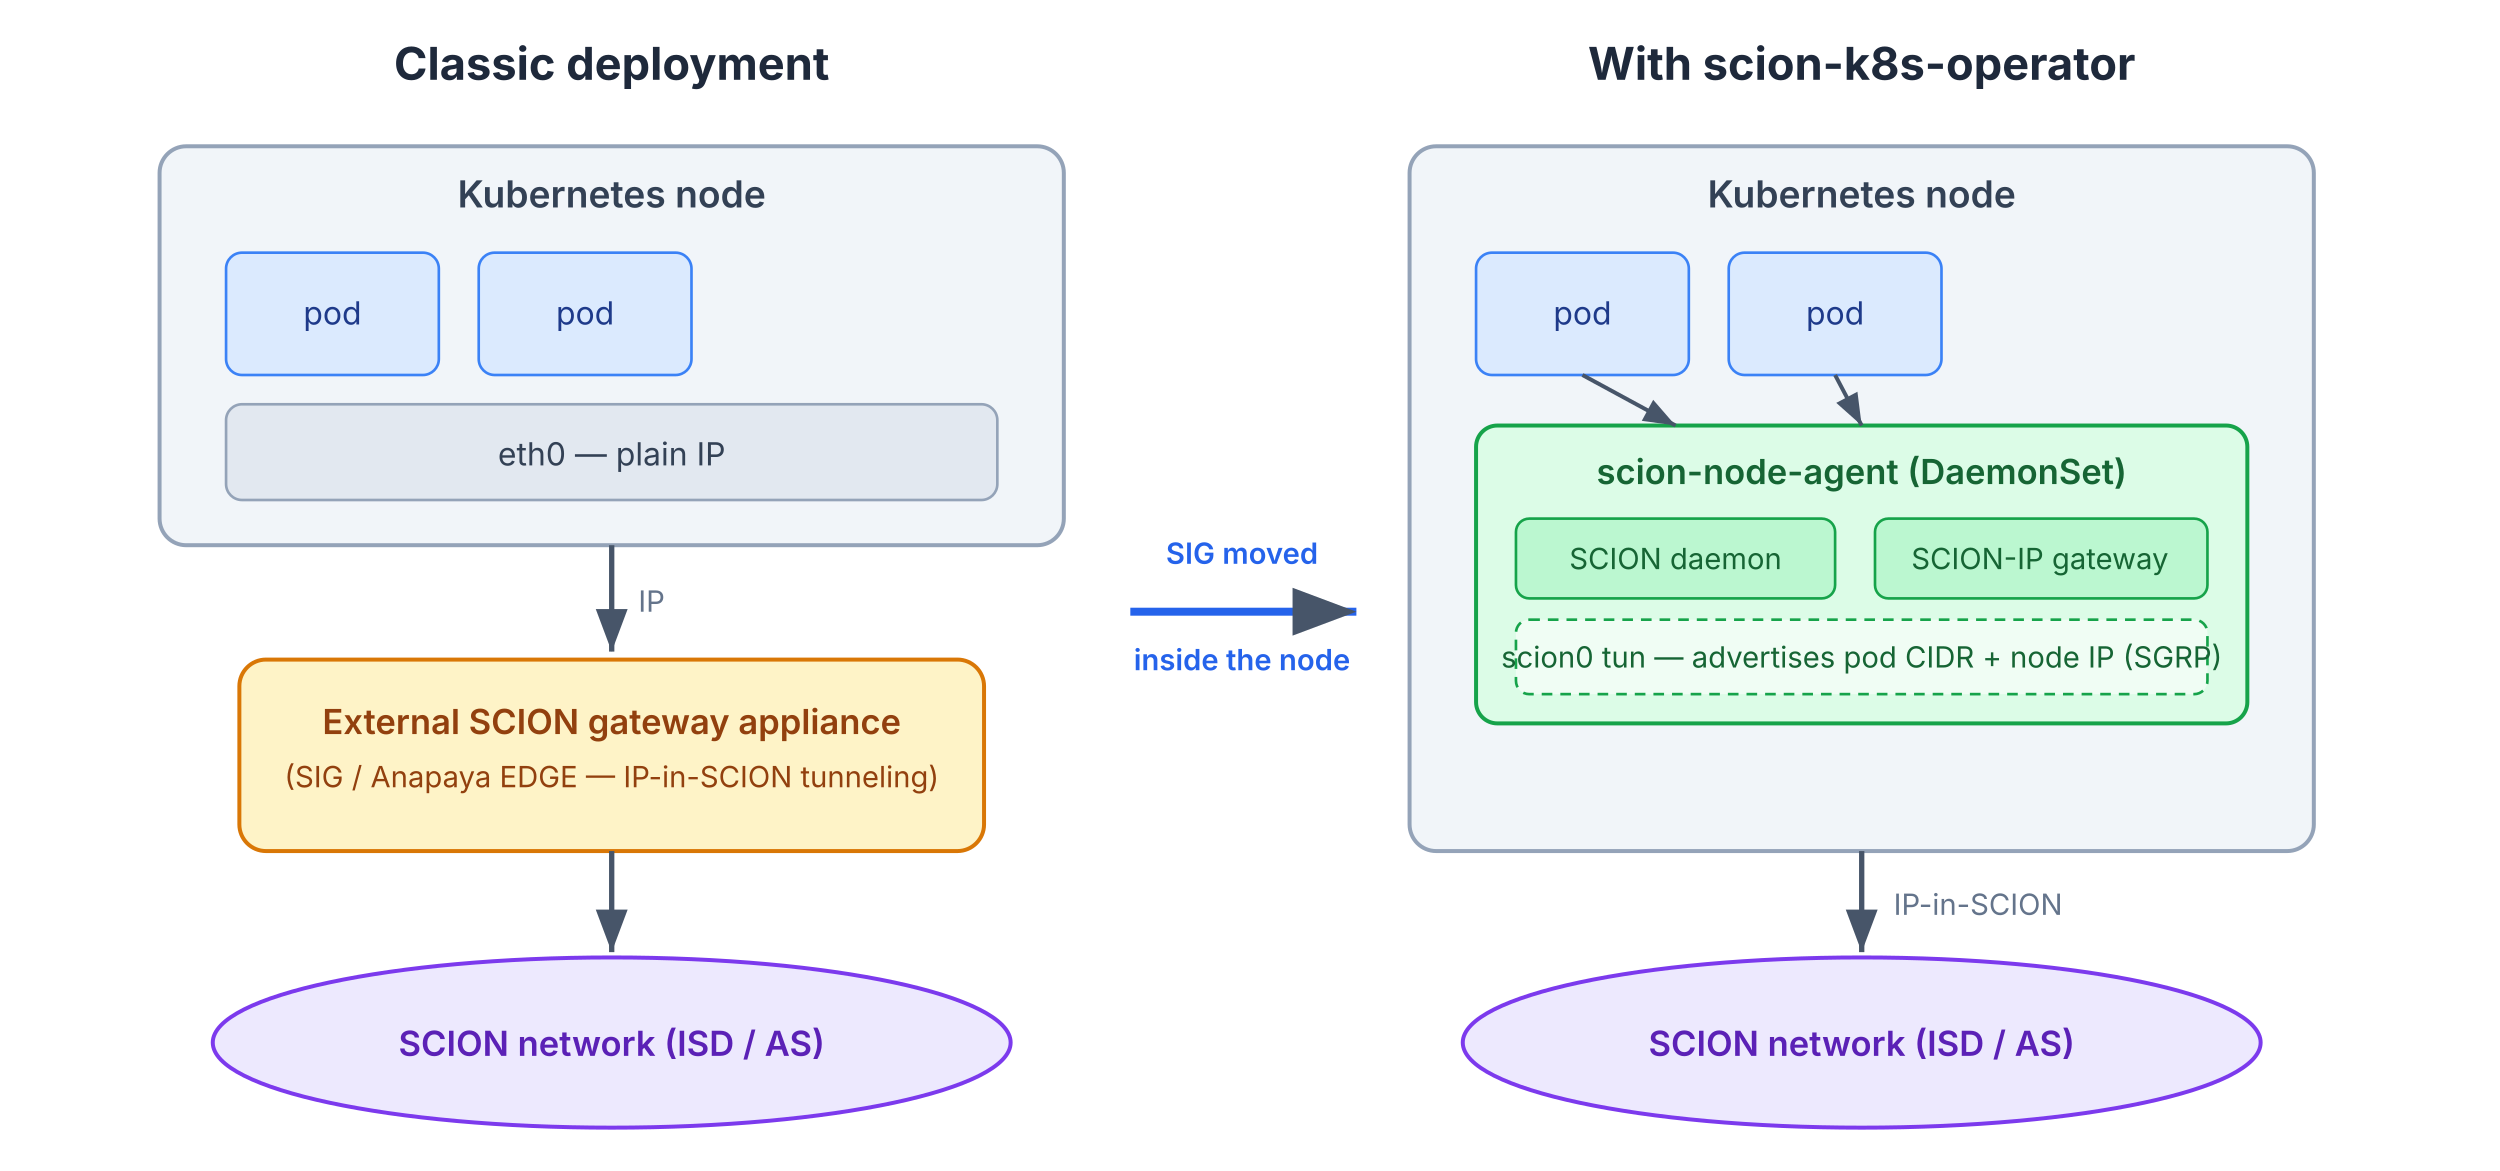
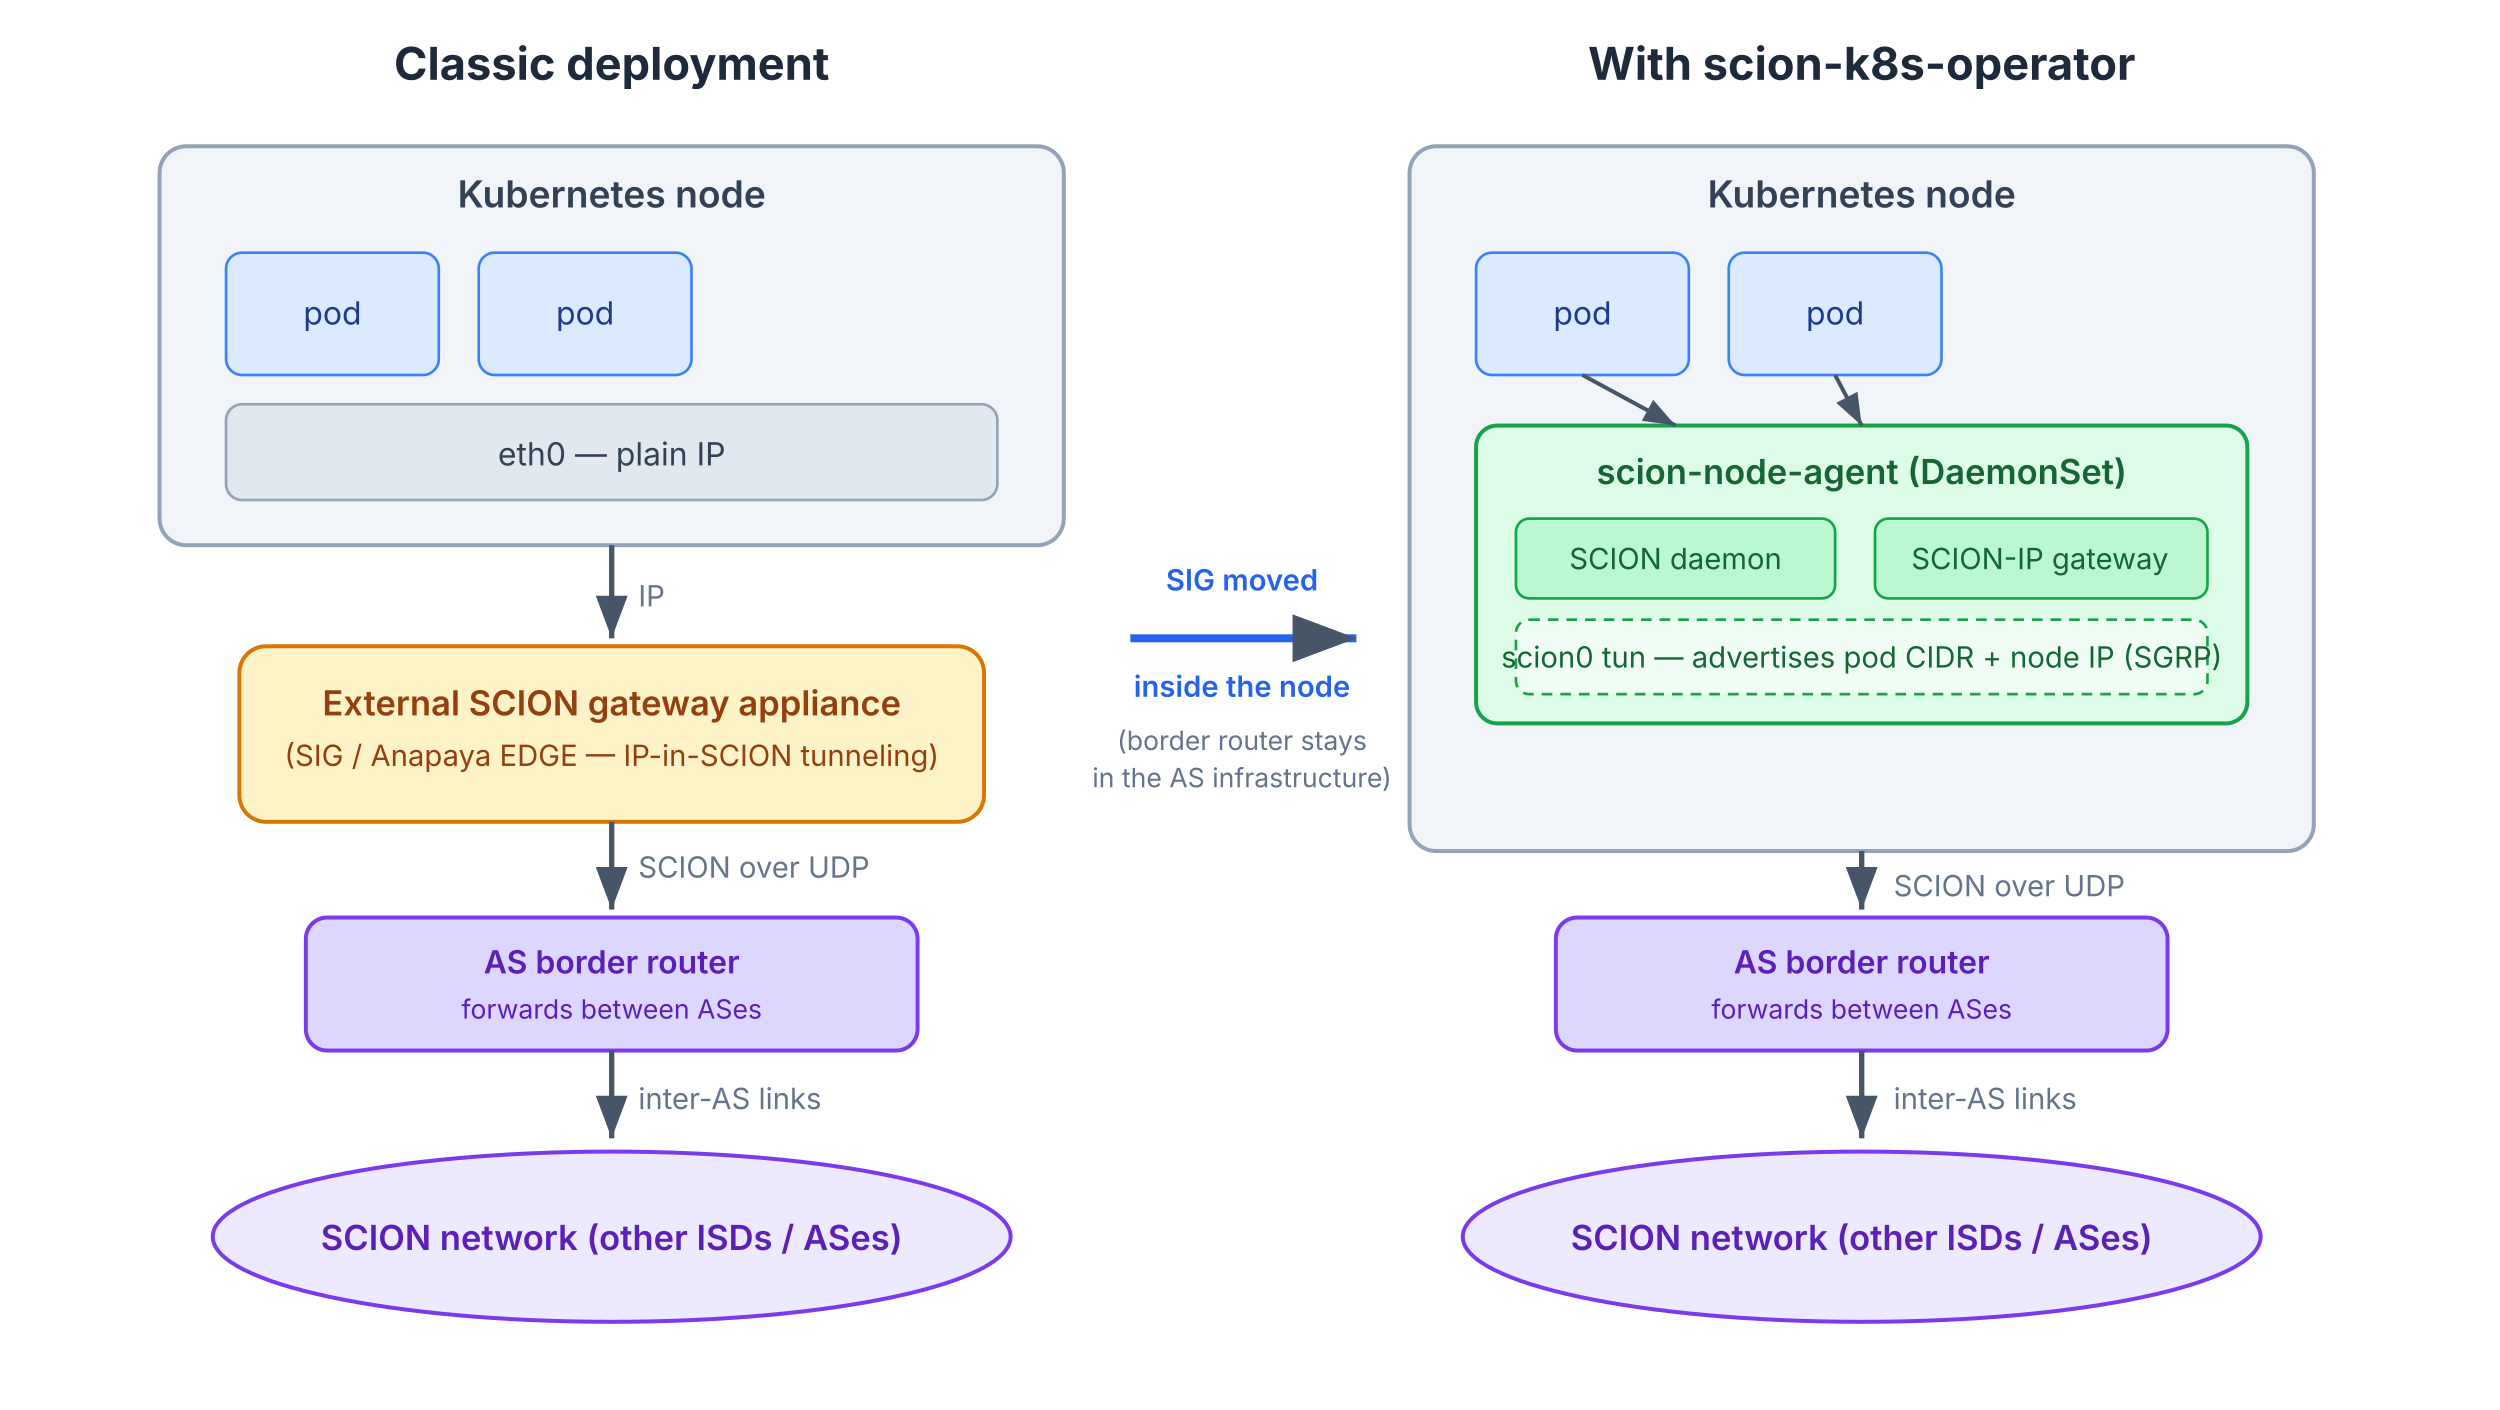
- <svg xmlns="http://www.w3.org/2000/svg" width="940" height="440" viewBox="0 0 940 440" font-family="Inter, Helvetica, Arial, sans-serif">
+ <svg xmlns="http://www.w3.org/2000/svg" width="940" height="530" viewBox="0 0 940 530" font-family="Inter, Helvetica, Arial, sans-serif">
  <defs>
    <marker id="arrow" markerWidth="10" markerHeight="10" refX="8" refY="3" orient="auto">
      <path d="M0,0 L8,3 L0,6 z" fill="#475569" />
    </marker>
  </defs>
  <text x="230" y="30" text-anchor="middle" font-size="17" font-weight="700" fill="#1e293b">Classic deployment</text>
  <text x="700" y="30" text-anchor="middle" font-size="17" font-weight="700" fill="#1e293b">With scion-k8s-operator</text>
  <rect x="60" y="55" width="340" height="150" rx="10" fill="#f1f5f9" stroke="#94a3b8" stroke-width="1.5" />
  <text x="230" y="78" text-anchor="middle" font-size="14" font-weight="600" fill="#334155">Kubernetes node</text>
  <rect x="85" y="95" width="80" height="46" rx="6" fill="#dbeafe" stroke="#3b82f6" />
  <text x="125" y="122" text-anchor="middle" font-size="12" fill="#1e3a8a">pod</text>
  <rect x="180" y="95" width="80" height="46" rx="6" fill="#dbeafe" stroke="#3b82f6" />
  <text x="220" y="122" text-anchor="middle" font-size="12" fill="#1e3a8a">pod</text>
  <rect x="85" y="152" width="290" height="36" rx="6" fill="#e2e8f0" stroke="#94a3b8" />
  <text x="230" y="175" text-anchor="middle" font-size="12" fill="#334155">eth0 — plain IP</text>
-   <line x1="230" y1="205" x2="230" y2="245" stroke="#475569" stroke-width="2" marker-end="url(#arrow)" />
-   <text x="240" y="230" font-size="11" fill="#64748b">IP</text>
-   <rect x="90" y="248" width="280" height="72" rx="10" fill="#fef3c7" stroke="#d97706" stroke-width="1.5" />
-   <text x="230" y="276" text-anchor="middle" font-size="13" font-weight="600" fill="#92400e">External SCION gateway appliance</text>
-   <text x="230" y="296" text-anchor="middle" font-size="11" fill="#92400e">(SIG / Anapaya EDGE — IP-in-SCION tunneling)</text>
-   <line x1="230" y1="320" x2="230" y2="358" stroke="#475569" stroke-width="2" marker-end="url(#arrow)" />
-   <ellipse cx="230" cy="392" rx="150" ry="32" fill="#ede9fe" stroke="#7c3aed" stroke-width="1.5" />
-   <text x="230" y="397" text-anchor="middle" font-size="13" font-weight="600" fill="#5b21b6">SCION network (ISD / AS)</text>
-   <line x1="425" y1="230" x2="510" y2="230" stroke="#2563eb" stroke-width="3" marker-end="url(#arrow)" />
-   <text x="467" y="212" text-anchor="middle" font-size="11" fill="#2563eb" font-weight="600">SIG moved</text>
-   <text x="467" y="252" text-anchor="middle" font-size="11" fill="#2563eb" font-weight="600">inside the node</text>
+   <line x1="230" y1="205" x2="230" y2="240" stroke="#475569" stroke-width="2" marker-end="url(#arrow)" />
+   <text x="240" y="228" font-size="11" fill="#64748b">IP</text>
+   <rect x="90" y="243" width="280" height="66" rx="10" fill="#fef3c7" stroke="#d97706" stroke-width="1.5" />
+   <text x="230" y="269" text-anchor="middle" font-size="13" font-weight="600" fill="#92400e">External SCION gateway appliance</text>
+   <text x="230" y="288" text-anchor="middle" font-size="11" fill="#92400e">(SIG / Anapaya EDGE — IP-in-SCION tunneling)</text>
+   <line x1="230" y1="309" x2="230" y2="342" stroke="#475569" stroke-width="2" marker-end="url(#arrow)" />
+   <text x="240" y="330" font-size="11" fill="#64748b">SCION over UDP</text>
+   <rect x="115" y="345" width="230" height="50" rx="8" fill="#ddd6fe" stroke="#7c3aed" stroke-width="1.5" />
+   <text x="230" y="366" text-anchor="middle" font-size="12" font-weight="600" fill="#5b21b6">AS border router</text>
+   <text x="230" y="383" text-anchor="middle" font-size="10" fill="#5b21b6">forwards between ASes</text>
+   <line x1="230" y1="395" x2="230" y2="428" stroke="#475569" stroke-width="2" marker-end="url(#arrow)" />
+   <text x="240" y="417" font-size="11" fill="#64748b">inter-AS links</text>
+   <ellipse cx="230" cy="465" rx="150" ry="32" fill="#ede9fe" stroke="#7c3aed" stroke-width="1.5" />
+   <text x="230" y="470" text-anchor="middle" font-size="13" font-weight="600" fill="#5b21b6">SCION network (other ISDs / ASes)</text>
+   <line x1="425" y1="240" x2="510" y2="240" stroke="#2563eb" stroke-width="3" marker-end="url(#arrow)" />
+   <text x="467" y="222" text-anchor="middle" font-size="11" fill="#2563eb" font-weight="600">SIG moved</text>
+   <text x="467" y="262" text-anchor="middle" font-size="11" fill="#2563eb" font-weight="600">inside the node</text>
+   <text x="467" y="282" text-anchor="middle" font-size="10" fill="#64748b">(border router stays</text>
+   <text x="467" y="296" text-anchor="middle" font-size="10" fill="#64748b">in the AS infrastructure)</text>
  <rect x="530" y="55" width="340" height="265" rx="10" fill="#f1f5f9" stroke="#94a3b8" stroke-width="1.5" />
  <text x="700" y="78" text-anchor="middle" font-size="14" font-weight="600" fill="#334155">Kubernetes node</text>
  <rect x="555" y="95" width="80" height="46" rx="6" fill="#dbeafe" stroke="#3b82f6" />
  <text x="595" y="122" text-anchor="middle" font-size="12" fill="#1e3a8a">pod</text>
  <rect x="650" y="95" width="80" height="46" rx="6" fill="#dbeafe" stroke="#3b82f6" />
  <text x="690" y="122" text-anchor="middle" font-size="12" fill="#1e3a8a">pod</text>
  <rect x="555" y="160" width="290" height="112" rx="8" fill="#dcfce7" stroke="#16a34a" stroke-width="1.5" />
  <text x="700" y="182" text-anchor="middle" font-size="13" font-weight="600" fill="#166534">scion-node-agent (DaemonSet)</text>
  <rect x="570" y="195" width="120" height="30" rx="5" fill="#bbf7d0" stroke="#16a34a" />
  <text x="630" y="214" text-anchor="middle" font-size="11" fill="#166534">SCION daemon</text>
  <rect x="705" y="195" width="125" height="30" rx="5" fill="#bbf7d0" stroke="#16a34a" />
  <text x="767" y="214" text-anchor="middle" font-size="11" fill="#166534">SCION-IP gateway</text>
  <rect x="570" y="233" width="260" height="28" rx="5" fill="#f0fdf4" stroke="#16a34a" stroke-dasharray="4 3" />
  <text x="700" y="251" text-anchor="middle" font-size="11" fill="#166534">scion0 tun — advertises pod CIDR + node IP (SGRP)</text>
  <line x1="595" y1="141" x2="630" y2="160" stroke="#475569" stroke-width="1.5" marker-end="url(#arrow)" />
  <line x1="690" y1="141" x2="700" y2="160" stroke="#475569" stroke-width="1.5" marker-end="url(#arrow)" />
-   <line x1="700" y1="320" x2="700" y2="358" stroke="#475569" stroke-width="2" marker-end="url(#arrow)" />
-   <text x="712" y="344" font-size="11" fill="#64748b">IP-in-SCION</text>
-   <ellipse cx="700" cy="392" rx="150" ry="32" fill="#ede9fe" stroke="#7c3aed" stroke-width="1.5" />
-   <text x="700" y="397" text-anchor="middle" font-size="13" font-weight="600" fill="#5b21b6">SCION network (ISD / AS)</text>
+   <line x1="700" y1="320" x2="700" y2="342" stroke="#475569" stroke-width="2" marker-end="url(#arrow)" />
+   <text x="712" y="337" font-size="11" fill="#64748b">SCION over UDP</text>
+   <rect x="585" y="345" width="230" height="50" rx="8" fill="#ddd6fe" stroke="#7c3aed" stroke-width="1.5" />
+   <text x="700" y="366" text-anchor="middle" font-size="12" font-weight="600" fill="#5b21b6">AS border router</text>
+   <text x="700" y="383" text-anchor="middle" font-size="10" fill="#5b21b6">forwards between ASes</text>
+   <line x1="700" y1="395" x2="700" y2="428" stroke="#475569" stroke-width="2" marker-end="url(#arrow)" />
+   <text x="712" y="417" font-size="11" fill="#64748b">inter-AS links</text>
+   <ellipse cx="700" cy="465" rx="150" ry="32" fill="#ede9fe" stroke="#7c3aed" stroke-width="1.5" />
+   <text x="700" y="470" text-anchor="middle" font-size="13" font-weight="600" fill="#5b21b6">SCION network (other ISDs / ASes)</text>
</svg>
